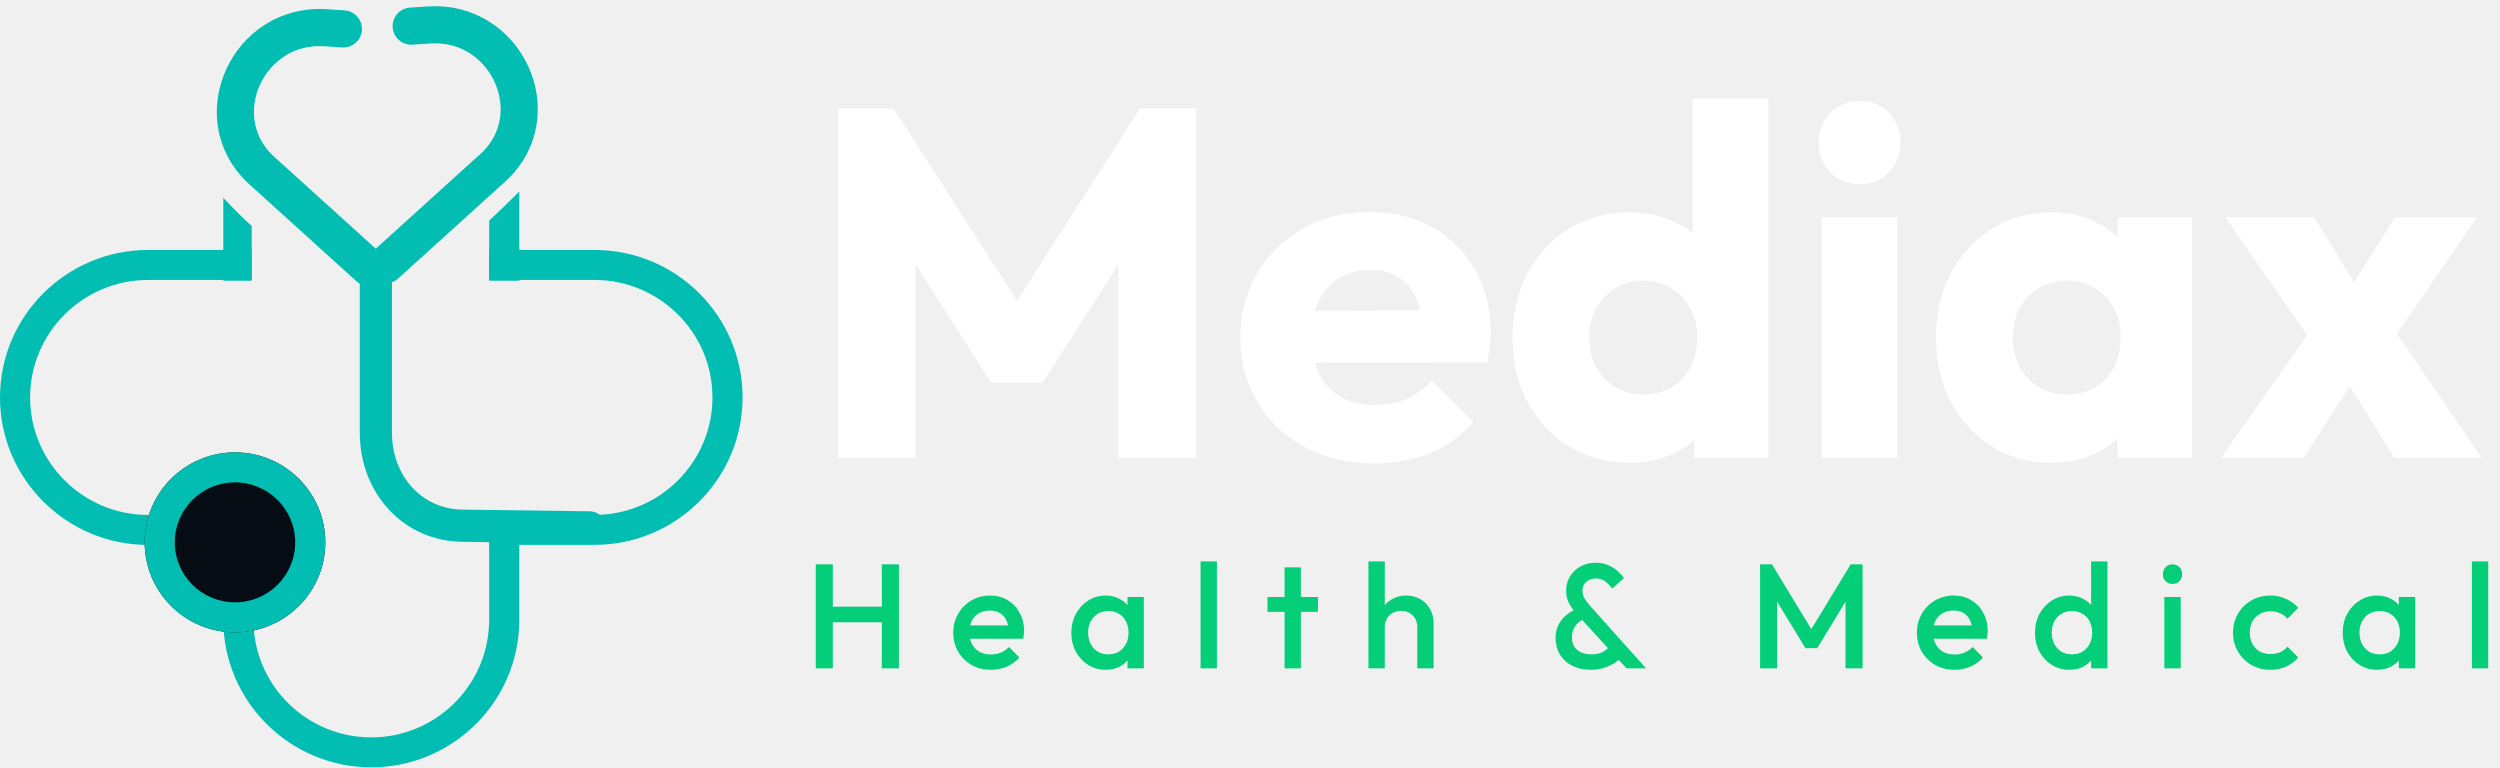
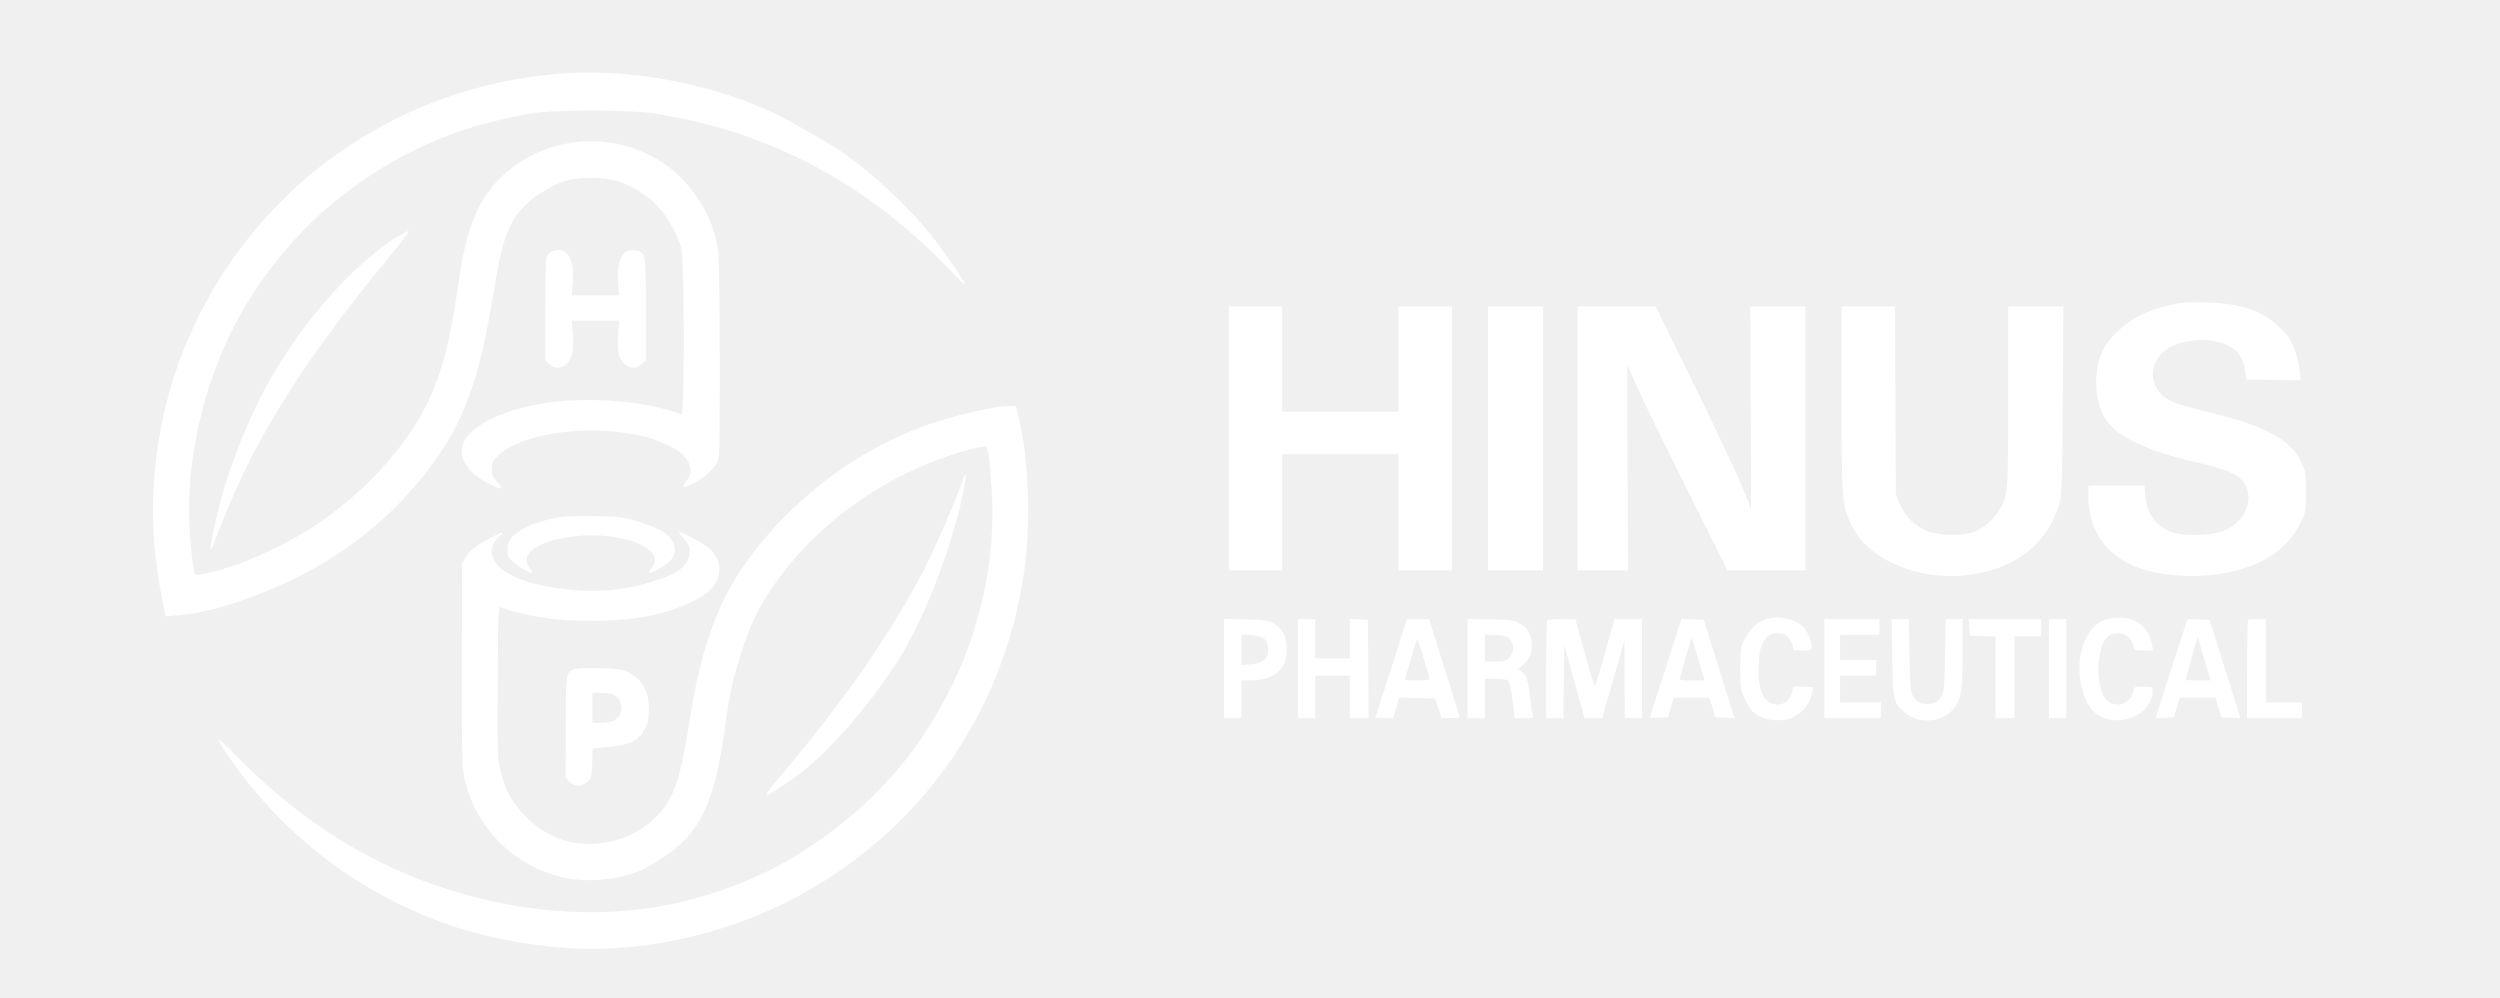
- <svg xmlns="http://www.w3.org/2000/svg" width="202" height="62" viewBox="0 0 202 62" fill="none">
-   <path d="M65.912 54V45.6H67.292V54H65.912ZM71.252 54V45.6H72.632V54H71.252ZM66.86 50.28V49.02H71.552V50.28H66.86ZM80.071 54.12C79.495 54.12 78.975 53.992 78.511 53.736C78.055 53.472 77.691 53.112 77.419 52.656C77.155 52.2 77.023 51.688 77.023 51.12C77.023 50.552 77.155 50.044 77.419 49.596C77.683 49.14 78.039 48.78 78.487 48.516C78.943 48.252 79.447 48.12 79.999 48.12C80.535 48.12 81.007 48.244 81.415 48.492C81.831 48.74 82.155 49.08 82.387 49.512C82.627 49.944 82.747 50.436 82.747 50.988C82.747 51.084 82.739 51.184 82.723 51.288C82.715 51.384 82.699 51.492 82.675 51.612H77.947V50.532H81.991L81.499 50.964C81.483 50.612 81.415 50.316 81.295 50.076C81.175 49.836 81.003 49.652 80.779 49.524C80.563 49.396 80.295 49.332 79.975 49.332C79.639 49.332 79.347 49.404 79.099 49.548C78.851 49.692 78.659 49.896 78.523 50.16C78.387 50.416 78.319 50.724 78.319 51.084C78.319 51.444 78.391 51.76 78.535 52.032C78.679 52.304 78.883 52.516 79.147 52.668C79.411 52.812 79.715 52.884 80.059 52.884C80.355 52.884 80.627 52.832 80.875 52.728C81.131 52.624 81.347 52.472 81.523 52.272L82.363 53.124C82.083 53.452 81.743 53.7 81.343 53.868C80.943 54.036 80.519 54.12 80.071 54.12ZM89.337 54.12C88.817 54.12 88.345 53.988 87.921 53.724C87.505 53.46 87.173 53.104 86.925 52.656C86.685 52.2 86.565 51.692 86.565 51.132C86.565 50.564 86.685 50.056 86.925 49.608C87.173 49.152 87.505 48.792 87.921 48.528C88.345 48.256 88.817 48.12 89.337 48.12C89.777 48.12 90.165 48.216 90.501 48.408C90.845 48.592 91.117 48.848 91.317 49.176C91.517 49.504 91.617 49.876 91.617 50.292V51.948C91.617 52.364 91.517 52.736 91.317 53.064C91.125 53.392 90.857 53.652 90.513 53.844C90.169 54.028 89.777 54.12 89.337 54.12ZM89.553 52.872C90.041 52.872 90.433 52.708 90.729 52.38C91.033 52.052 91.185 51.632 91.185 51.12C91.185 50.776 91.117 50.472 90.981 50.208C90.845 49.944 90.653 49.74 90.405 49.596C90.165 49.444 89.881 49.368 89.553 49.368C89.233 49.368 88.949 49.444 88.701 49.596C88.461 49.74 88.269 49.944 88.125 50.208C87.989 50.472 87.921 50.776 87.921 51.12C87.921 51.464 87.989 51.768 88.125 52.032C88.269 52.296 88.461 52.504 88.701 52.656C88.949 52.8 89.233 52.872 89.553 52.872ZM91.101 54V52.452L91.329 51.048L91.101 49.656V48.24H92.421V54H91.101ZM97.006 54V45.36H98.326V54H97.006ZM103.791 54V45.84H105.111V54H103.791ZM102.411 49.44V48.24H106.491V49.44H102.411ZM114.518 54V50.676C114.518 50.292 114.394 49.976 114.146 49.728C113.906 49.48 113.594 49.356 113.21 49.356C112.954 49.356 112.726 49.412 112.526 49.524C112.326 49.636 112.17 49.792 112.058 49.992C111.946 50.192 111.89 50.42 111.89 50.676L111.374 50.388C111.374 49.948 111.47 49.56 111.662 49.224C111.854 48.88 112.118 48.612 112.454 48.42C112.798 48.22 113.182 48.12 113.606 48.12C114.038 48.12 114.422 48.216 114.758 48.408C115.094 48.6 115.358 48.868 115.55 49.212C115.742 49.548 115.838 49.94 115.838 50.388V54H114.518ZM110.57 54V45.36H111.89V54H110.57ZM131.414 54L127.43 49.644C127.134 49.316 126.91 49.004 126.758 48.708C126.614 48.412 126.542 48.084 126.542 47.724C126.542 47.3 126.646 46.92 126.854 46.584C127.062 46.24 127.346 45.968 127.706 45.768C128.066 45.568 128.478 45.468 128.942 45.468C129.294 45.468 129.614 45.528 129.902 45.648C130.19 45.76 130.442 45.912 130.658 46.104C130.882 46.288 131.066 46.492 131.21 46.716L130.262 47.556C130.086 47.316 129.894 47.12 129.686 46.968C129.486 46.816 129.238 46.74 128.942 46.74C128.638 46.74 128.382 46.832 128.174 47.016C127.966 47.192 127.862 47.416 127.862 47.688C127.862 47.96 127.918 48.184 128.03 48.36C128.142 48.536 128.298 48.74 128.498 48.972L132.998 54H131.414ZM128.546 54.12C127.97 54.12 127.466 54.012 127.034 53.796C126.61 53.572 126.278 53.268 126.038 52.884C125.806 52.492 125.69 52.048 125.69 51.552C125.69 51.048 125.826 50.596 126.098 50.196C126.378 49.796 126.786 49.472 127.322 49.224L127.934 50.028C127.638 50.188 127.41 50.388 127.25 50.628C127.09 50.86 127.01 51.156 127.01 51.516C127.01 51.804 127.074 52.048 127.202 52.248C127.338 52.448 127.526 52.604 127.766 52.716C128.006 52.82 128.282 52.872 128.594 52.872C129.002 52.872 129.338 52.788 129.602 52.62C129.874 52.452 130.078 52.252 130.214 52.02L131.078 53.028C130.91 53.236 130.694 53.424 130.43 53.592C130.166 53.752 129.874 53.88 129.554 53.976C129.234 54.072 128.898 54.12 128.546 54.12ZM142.215 54V45.6H143.175L146.667 51.348H146.043L149.535 45.6H150.495V54H149.115V48.024L149.427 48.108L146.835 52.368H145.875L143.283 48.108L143.595 48.024V54H142.215ZM157.932 54.12C157.356 54.12 156.836 53.992 156.372 53.736C155.916 53.472 155.552 53.112 155.28 52.656C155.016 52.2 154.884 51.688 154.884 51.12C154.884 50.552 155.016 50.044 155.28 49.596C155.544 49.14 155.9 48.78 156.348 48.516C156.804 48.252 157.308 48.12 157.86 48.12C158.396 48.12 158.868 48.244 159.276 48.492C159.692 48.74 160.016 49.08 160.248 49.512C160.488 49.944 160.608 50.436 160.608 50.988C160.608 51.084 160.6 51.184 160.584 51.288C160.576 51.384 160.56 51.492 160.536 51.612H155.808V50.532H159.852L159.36 50.964C159.344 50.612 159.276 50.316 159.156 50.076C159.036 49.836 158.864 49.652 158.64 49.524C158.424 49.396 158.156 49.332 157.836 49.332C157.5 49.332 157.208 49.404 156.96 49.548C156.712 49.692 156.52 49.896 156.384 50.16C156.248 50.416 156.18 50.724 156.18 51.084C156.18 51.444 156.252 51.76 156.396 52.032C156.54 52.304 156.744 52.516 157.008 52.668C157.272 52.812 157.576 52.884 157.92 52.884C158.216 52.884 158.488 52.832 158.736 52.728C158.992 52.624 159.208 52.472 159.384 52.272L160.224 53.124C159.944 53.452 159.604 53.7 159.204 53.868C158.804 54.036 158.38 54.12 157.932 54.12ZM167.198 54.12C166.678 54.12 166.206 53.988 165.782 53.724C165.366 53.46 165.034 53.104 164.786 52.656C164.546 52.2 164.426 51.692 164.426 51.132C164.426 50.564 164.546 50.056 164.786 49.608C165.034 49.152 165.366 48.792 165.782 48.528C166.206 48.256 166.678 48.12 167.198 48.12C167.638 48.12 168.026 48.216 168.362 48.408C168.706 48.592 168.978 48.848 169.178 49.176C169.378 49.504 169.478 49.876 169.478 50.292V51.948C169.478 52.364 169.378 52.736 169.178 53.064C168.986 53.392 168.718 53.652 168.374 53.844C168.03 54.028 167.638 54.12 167.198 54.12ZM167.414 52.872C167.742 52.872 168.026 52.8 168.266 52.656C168.514 52.504 168.706 52.296 168.842 52.032C168.978 51.768 169.046 51.464 169.046 51.12C169.046 50.776 168.978 50.472 168.842 50.208C168.706 49.944 168.514 49.74 168.266 49.596C168.026 49.444 167.742 49.368 167.414 49.368C167.094 49.368 166.81 49.444 166.562 49.596C166.322 49.74 166.13 49.944 165.986 50.208C165.85 50.472 165.782 50.776 165.782 51.12C165.782 51.464 165.85 51.768 165.986 52.032C166.13 52.296 166.322 52.504 166.562 52.656C166.81 52.8 167.094 52.872 167.414 52.872ZM170.282 54H168.962V52.452L169.19 51.048L168.962 49.656V45.36H170.282V54ZM174.879 54V48.24H176.199V54H174.879ZM175.539 47.184C175.315 47.184 175.127 47.108 174.975 46.956C174.831 46.804 174.759 46.616 174.759 46.392C174.759 46.168 174.831 45.98 174.975 45.828C175.127 45.676 175.315 45.6 175.539 45.6C175.771 45.6 175.959 45.676 176.103 45.828C176.247 45.98 176.319 46.168 176.319 46.392C176.319 46.616 176.247 46.804 176.103 46.956C175.959 47.108 175.771 47.184 175.539 47.184ZM183.452 54.12C182.884 54.12 182.368 53.988 181.904 53.724C181.448 53.46 181.088 53.1 180.824 52.644C180.56 52.188 180.428 51.68 180.428 51.12C180.428 50.552 180.56 50.044 180.824 49.596C181.088 49.14 181.448 48.78 181.904 48.516C182.368 48.252 182.884 48.12 183.452 48.12C183.9 48.12 184.316 48.208 184.7 48.384C185.092 48.552 185.424 48.796 185.696 49.116L184.832 49.992C184.664 49.792 184.46 49.644 184.22 49.548C183.988 49.444 183.732 49.392 183.452 49.392C183.124 49.392 182.832 49.468 182.576 49.62C182.328 49.764 182.132 49.964 181.988 50.22C181.852 50.476 181.784 50.776 181.784 51.12C181.784 51.456 181.852 51.756 181.988 52.02C182.132 52.276 182.328 52.48 182.576 52.632C182.832 52.776 183.124 52.848 183.452 52.848C183.732 52.848 183.988 52.8 184.22 52.704C184.46 52.6 184.664 52.448 184.832 52.248L185.696 53.124C185.424 53.444 185.092 53.692 184.7 53.868C184.316 54.036 183.9 54.12 183.452 54.12ZM192.062 54.12C191.542 54.12 191.07 53.988 190.646 53.724C190.23 53.46 189.898 53.104 189.65 52.656C189.41 52.2 189.29 51.692 189.29 51.132C189.29 50.564 189.41 50.056 189.65 49.608C189.898 49.152 190.23 48.792 190.646 48.528C191.07 48.256 191.542 48.12 192.062 48.12C192.502 48.12 192.89 48.216 193.226 48.408C193.57 48.592 193.842 48.848 194.042 49.176C194.242 49.504 194.342 49.876 194.342 50.292V51.948C194.342 52.364 194.242 52.736 194.042 53.064C193.85 53.392 193.582 53.652 193.238 53.844C192.894 54.028 192.502 54.12 192.062 54.12ZM192.278 52.872C192.766 52.872 193.158 52.708 193.454 52.38C193.758 52.052 193.91 51.632 193.91 51.12C193.91 50.776 193.842 50.472 193.706 50.208C193.57 49.944 193.378 49.74 193.13 49.596C192.89 49.444 192.606 49.368 192.278 49.368C191.958 49.368 191.674 49.444 191.426 49.596C191.186 49.74 190.994 49.944 190.85 50.208C190.714 50.472 190.646 50.776 190.646 51.12C190.646 51.464 190.714 51.768 190.85 52.032C190.994 52.296 191.186 52.504 191.426 52.656C191.674 52.8 191.958 52.872 192.278 52.872ZM193.826 54V52.452L194.054 51.048L193.826 49.656V48.24H195.146V54H193.826ZM199.731 54V45.36H201.051V54H199.731Z" fill="#04CE78" />
-   <path d="M67.72 37V8.76H72.2L83.32 26.08H81.04L92.12 8.76H96.64V37H90.36V19.36L91.48 19.64L84.24 30.92H80.08L72.88 19.64L73.96 19.36V37H67.72ZM111.096 37.44C108.989 37.44 107.109 37.013 105.456 36.16C103.829 35.28 102.549 34.067 101.616 32.52C100.683 30.973 100.216 29.227 100.216 27.28C100.216 25.333 100.669 23.6 101.576 22.08C102.509 20.533 103.763 19.32 105.336 18.44C106.909 17.56 108.683 17.12 110.656 17.12C112.576 17.12 114.269 17.533 115.736 18.36C117.203 19.187 118.349 20.333 119.176 21.8C120.029 23.267 120.456 24.947 120.456 26.84C120.456 27.187 120.429 27.56 120.376 27.96C120.349 28.333 120.283 28.773 120.176 29.28L103.416 29.32V25.12L117.576 25.08L114.936 26.84C114.909 25.72 114.736 24.8 114.416 24.08C114.096 23.333 113.616 22.773 112.976 22.4C112.363 22 111.603 21.8 110.696 21.8C109.736 21.8 108.896 22.027 108.176 22.48C107.483 22.907 106.936 23.52 106.536 24.32C106.163 25.12 105.976 26.093 105.976 27.24C105.976 28.387 106.176 29.373 106.576 30.2C107.003 31 107.589 31.627 108.336 32.08C109.109 32.507 110.016 32.72 111.056 32.72C112.016 32.72 112.883 32.56 113.656 32.24C114.429 31.893 115.109 31.387 115.696 30.72L119.056 34.08C118.096 35.2 116.936 36.04 115.576 36.6C114.216 37.16 112.723 37.44 111.096 37.44ZM131.69 37.4C129.85 37.4 128.21 36.96 126.77 36.08C125.357 35.2 124.237 34 123.41 32.48C122.61 30.96 122.21 29.227 122.21 27.28C122.21 25.333 122.61 23.6 123.41 22.08C124.237 20.56 125.357 19.36 126.77 18.48C128.21 17.6 129.85 17.16 131.69 17.16C133.023 17.16 134.223 17.413 135.29 17.92C136.383 18.427 137.277 19.133 137.97 20.04C138.69 20.92 139.09 21.933 139.17 23.08V31.28C139.09 32.427 138.703 33.467 138.01 34.4C137.317 35.307 136.423 36.04 135.33 36.6C134.237 37.133 133.023 37.4 131.69 37.4ZM132.77 31.88C133.65 31.88 134.41 31.693 135.05 31.32C135.69 30.92 136.197 30.373 136.57 29.68C136.943 28.987 137.13 28.187 137.13 27.28C137.13 26.373 136.943 25.587 136.57 24.92C136.223 24.227 135.717 23.68 135.05 23.28C134.41 22.88 133.663 22.68 132.81 22.68C131.957 22.68 131.197 22.88 130.53 23.28C129.89 23.68 129.37 24.227 128.97 24.92C128.597 25.613 128.41 26.4 128.41 27.28C128.41 28.16 128.597 28.947 128.97 29.64C129.343 30.333 129.863 30.88 130.53 31.28C131.197 31.68 131.943 31.88 132.77 31.88ZM142.89 37H136.89V31.76L137.81 27.04L136.77 22.32V7.96H142.89V37ZM147.199 37V17.56H153.319V37H147.199ZM150.279 14.88C149.319 14.88 148.519 14.56 147.879 13.92C147.266 13.253 146.959 12.453 146.959 11.52C146.959 10.56 147.266 9.76 147.879 9.12C148.519 8.48 149.319 8.16 150.279 8.16C151.239 8.16 152.026 8.48 152.639 9.12C153.252 9.76 153.559 10.56 153.559 11.52C153.559 12.453 153.252 13.253 152.639 13.92C152.026 14.56 151.239 14.88 150.279 14.88ZM165.749 37.4C163.962 37.4 162.362 36.96 160.949 36.08C159.562 35.2 158.455 34 157.629 32.48C156.829 30.96 156.429 29.227 156.429 27.28C156.429 25.333 156.829 23.6 157.629 22.08C158.455 20.56 159.562 19.36 160.949 18.48C162.362 17.6 163.962 17.16 165.749 17.16C167.055 17.16 168.229 17.413 169.269 17.92C170.335 18.427 171.202 19.133 171.869 20.04C172.535 20.92 172.909 21.933 172.989 23.08V31.48C172.909 32.627 172.535 33.653 171.869 34.56C171.229 35.44 170.375 36.133 169.309 36.64C168.242 37.147 167.055 37.4 165.749 37.4ZM166.989 31.88C168.295 31.88 169.349 31.453 170.149 30.6C170.949 29.72 171.349 28.613 171.349 27.28C171.349 26.373 171.162 25.573 170.789 24.88C170.442 24.187 169.935 23.653 169.269 23.28C168.629 22.88 167.882 22.68 167.029 22.68C166.175 22.68 165.415 22.88 164.749 23.28C164.109 23.653 163.589 24.187 163.189 24.88C162.815 25.573 162.629 26.373 162.629 27.28C162.629 28.16 162.815 28.947 163.189 29.64C163.562 30.333 164.082 30.88 164.749 31.28C165.415 31.68 166.162 31.88 166.989 31.88ZM171.109 37V31.76L172.029 27.04L171.109 22.32V17.56H177.109V37H171.109ZM193.458 37L188.778 29.44L187.458 28.6L179.818 17.56H186.978L191.338 24.64L192.618 25.44L200.538 37H193.458ZM179.458 37L187.418 25.68L190.898 29.6L186.138 37H179.458ZM192.578 28.56L189.098 24.64L193.498 17.56H200.138L192.578 28.56Z" fill="white" />
-   <path d="M18.041 15.977V22.686H20.339V18.257C19.538 17.543 18.782 16.775 18.041 15.977Z" fill="#01BDB2" />
-   <path d="M39.526 17.828V22.686H41.959V15.478C41.158 16.271 40.347 17.059 39.526 17.828Z" fill="#01BDB2" />
-   <path d="M39.526 41.67V50.423H39.516C39.336 55.501 35.136 59.581 30 59.581C24.859 59.581 20.659 55.506 20.484 50.423H20.474V41.67H18.041V50.084C18.041 56.653 23.407 62 30 62C36.593 62 41.959 56.653 41.959 50.084V41.67H39.526Z" fill="#01BDB2" />
-   <path d="M20.474 41.67H13.851V41.605H11.959C6.708 41.605 2.433 37.345 2.433 32.113C2.433 26.881 6.708 22.621 11.959 22.621H20.339V20.197H11.959C5.366 20.197 0 25.544 0 32.113C0 38.682 5.366 44.029 11.959 44.029H20.474V41.67Z" fill="#01BDB2" />
-   <path d="M48.041 20.197H39.526V22.621H48.041C53.292 22.621 57.567 26.881 57.567 32.113C57.567 37.345 53.292 41.605 48.041 41.605H44.932V41.67H39.526V44.024H48.041C54.634 44.024 60 38.677 60 32.108C60 25.539 54.634 20.197 48.041 20.197Z" fill="#01BDB2" />
-   <path d="M18.987 51.096C14.962 51.096 11.689 47.834 11.689 43.824C11.689 39.814 14.962 36.552 18.987 36.552C23.012 36.552 26.286 39.814 26.286 43.824C26.286 47.834 23.012 51.096 18.987 51.096ZM18.987 38.976C16.304 38.976 14.121 41.151 14.121 43.824C14.121 46.498 16.304 48.672 18.987 48.672C21.67 48.672 23.853 46.498 23.853 43.824C23.853 41.151 21.67 38.976 18.987 38.976Z" fill="#050C14" />
-   <path d="M22.673 47.634C24.784 45.531 24.784 42.12 22.673 40.016C20.562 37.913 17.139 37.913 15.027 40.016C12.916 42.12 12.916 45.531 15.027 47.634C17.139 49.738 20.562 49.738 22.673 47.634Z" fill="#050C14" />
-   <path d="M18.987 51.096C14.962 51.096 11.689 47.834 11.689 43.824C11.689 39.814 14.962 36.552 18.987 36.552C23.012 36.552 26.286 39.814 26.286 43.824C26.286 47.834 23.012 51.096 18.987 51.096ZM18.987 38.976C16.304 38.976 14.121 41.151 14.121 43.824C14.121 46.498 16.304 48.672 18.987 48.672C21.67 48.672 23.853 46.498 23.853 43.824C23.853 41.151 21.67 38.976 18.987 38.976Z" fill="#01BDB2" />
-   <path d="M30.37 21.474V34.966C30.37 39.111 33.309 42.478 37.469 42.478L47.636 42.612" stroke="#01BDB2" stroke-width="2.6" stroke-miterlimit="10" stroke-linecap="round" stroke-linejoin="round" />
-   <path d="M27.747 2.336L26.291 2.241C20.084 1.827 16.544 9.413 21.045 13.688C21.165 13.803 21.295 13.917 21.425 14.027L29.8 21.608" stroke="#01BDB2" stroke-width="3" stroke-miterlimit="10" stroke-linecap="round" stroke-linejoin="round" />
-   <path d="M33.224 2.111L34.681 2.016C40.888 1.602 44.427 9.189 39.927 13.463C39.806 13.578 39.676 13.693 39.546 13.803L31.171 21.384" stroke="#01BDB2" stroke-width="3" stroke-miterlimit="10" stroke-linecap="round" stroke-linejoin="round" />
+ <svg xmlns="http://www.w3.org/2000/svg" width="1591" height="635" viewBox="0 0 1591 635" version="1.1">
+   <path d="M 255.596 149.077 C 244.248 155.159, 226.329 170.372, 212.453 185.704 C 180.548 220.957, 159.381 258.415, 143.628 307.500 C 138.319 324.042, 131.491 356.533, 135.012 348.500 C 135.494 347.400, 138.431 339.975, 141.537 332 C 162.351 278.574, 194.428 227.796, 248.879 162.078 C 258.453 150.522, 260.989 147, 259.735 147 C 259.590 147, 257.727 147.935, 255.596 149.077 M 351.315 160.007 C 350.114 160.491, 348.651 161.783, 348.065 162.878 C 347.375 164.168, 347 176.171, 347 196.980 L 347 229.091 349.455 231.545 C 354.987 237.078, 363.051 232.812, 364.429 223.625 C 364.827 220.973, 364.840 215.472, 364.459 211.401 L 363.765 204 378.872 204 L 393.978 204 393.370 212.750 C 392.994 218.155, 393.198 223.104, 393.905 225.696 C 396.020 233.458, 403.603 236.488, 408.545 231.545 L 411 229.091 411 196.656 C 411 160.386, 411.022 160.503, 404 159.379 C 396.170 158.127, 392.314 165.529, 393.388 179.750 L 394.012 188 378.902 188 L 363.792 188 364.468 180.250 C 365.854 164.354, 360.599 156.266, 351.315 160.007 M 1386.500 193.033 C 1377.177 194.468, 1365.093 198.562, 1358.500 202.518 C 1351.406 206.773, 1342.849 214.900, 1339.564 220.500 C 1331.845 233.662, 1332.178 255.259, 1340.286 267.254 C 1347.735 278.274, 1366.890 287.208, 1398.500 294.406 C 1416.469 298.498, 1423.803 301.564, 1427.632 306.584 C 1433.001 313.623, 1431.689 324.363, 1424.594 331.458 C 1418.154 337.899, 1410.999 340.305, 1398 340.402 C 1385.873 340.492, 1380.783 339.242, 1374.847 334.714 C 1369.230 330.429, 1365.915 323.807, 1365.252 315.546 L 1364.726 309 1346.863 309 L 1329 309 1329 315.451 C 1329 339.258, 1342.324 356.372, 1365.956 362.921 C 1377.530 366.128, 1393.042 367.339, 1405.976 366.046 C 1435.573 363.087, 1454.882 351.833, 1464.385 332 C 1467.360 325.793, 1467.500 324.936, 1467.497 313 C 1467.494 301.398, 1467.291 300.060, 1464.670 294.383 C 1457.897 279.711, 1441.967 271.151, 1404.530 262.067 C 1395.437 259.860, 1385.752 257.089, 1383.007 255.908 C 1366.278 248.711, 1365.662 228.779, 1381.914 220.543 C 1388.056 217.431, 1398.059 215.664, 1404.983 216.469 C 1420.352 218.255, 1427.380 224.134, 1428.885 236.461 L 1429.500 241.500 1446.851 241.774 L 1464.202 242.048 1463.480 235.830 C 1462.659 228.756, 1459.977 220.317, 1457.039 215.562 C 1453.580 209.966, 1444.253 201.989, 1437.738 199.053 C 1434.307 197.507, 1428.125 195.471, 1424 194.528 C 1415.201 192.517, 1395.064 191.714, 1386.500 193.033 M 782 279 L 782 363 799 363 L 816 363 816 326 L 816 289 853 289 L 890 289 890 326 L 890 363 907 363 L 924 363 924 279 L 924 195 907 195 L 890 195 890 228.500 L 890 262 853 262 L 816 262 816 228.500 L 816 195 799 195 L 782 195 782 279 M 947 279 L 947 363 964.500 363 L 982 363 982 279 L 982 195 964.500 195 L 947 195 947 279 M 1004 279 L 1004 363 1020.065 363 L 1036.130 363 1035.815 297.583 C 1035.642 261.603, 1035.572 232.241, 1035.660 232.333 C 1035.747 232.425, 1038.280 238.125, 1041.289 245 C 1044.297 251.875, 1058.599 281.238, 1073.071 310.250 L 1099.383 363 1124.192 363 L 1149 363 1149 279 L 1149 195 1131.434 195 L 1113.869 195 1114.184 259.417 C 1114.358 294.847, 1114.428 323.759, 1114.340 323.667 C 1114.251 323.575, 1111.864 317.650, 1109.035 310.500 C 1106.206 303.350, 1092.586 274.438, 1078.768 246.250 L 1053.644 195 1028.822 195 L 1004 195 1004 279 M 1172 254.053 C 1172 319.135, 1172.142 320.955, 1178.257 334 C 1188.510 355.872, 1219.822 369.583, 1251.463 366.055 C 1282.016 362.648, 1302.999 346.483, 1310.594 320.500 C 1312.158 315.151, 1312.390 308.021, 1312.738 254.750 L 1313.127 195 1295.564 195 L 1278 195 1278 252.318 C 1278 314.596, 1277.963 315.060, 1272.297 324.747 C 1268.837 330.664, 1261.792 336.565, 1255.671 338.673 C 1248.090 341.285, 1234.346 340.959, 1226.559 337.984 C 1218.773 335.008, 1212.087 328.369, 1208.893 320.441 L 1206.500 314.500 1206.220 254.750 L 1205.940 195 1188.970 195 L 1172 195 1172 254.053 M 620 261.938 C 592.982 268.073, 572.015 276.274, 549.500 289.512 C 511.637 311.774, 477.007 347.739, 460.443 382 C 451.104 401.319, 444.048 425.793, 439.526 454.557 C 433.988 489.784, 430.913 501.187, 424.117 511.693 C 413.958 527.396, 394.910 537.159, 374.500 537.123 C 359.776 537.096, 346.216 531.221, 334.990 520.004 C 326.489 511.510, 322.086 504.023, 319.088 492.965 C 316.514 483.473, 316.532 483.952, 316.786 430.643 C 316.988 388.380, 317.101 385.825, 318.750 386.464 C 333.132 392.035, 353.332 395.108, 375.483 395.096 C 401.529 395.081, 419.169 392.079, 436.729 384.673 C 450.335 378.935, 456.648 372.767, 457.660 364.225 C 458.362 358.293, 455.761 352.495, 450.513 348.295 C 446.595 345.158, 432.843 337.823, 432.161 338.505 C 431.918 338.748, 433.358 340.760, 435.360 342.976 C 438.289 346.218, 439 347.800, 439 351.070 C 439 355.730, 435.710 360.780, 430.626 363.922 C 424.850 367.492, 407.645 372.860, 396.500 374.570 C 369.989 378.638, 335.473 373.527, 320.798 363.361 C 311.534 356.944, 310.309 347.678, 317.878 341.286 C 322.728 337.191, 317.837 338.851, 308.317 344.532 C 301.119 348.827, 298.485 351.023, 296.532 354.355 L 294.017 358.646 293.924 423.073 C 293.844 478.037, 294.060 488.561, 295.395 494.721 C 302.272 526.448, 326.601 551.029, 358.500 558.480 C 369.245 560.989, 384.418 560.657, 396.105 557.656 C 406.952 554.870, 410.505 553.230, 422.234 545.595 C 445.643 530.357, 454.986 510.556, 461.443 462.500 C 464.314 441.128, 466.312 432.199, 472.555 412.829 C 476.875 399.425, 481.273 389.948, 488.440 378.593 C 515.400 335.879, 562.316 301.586, 613.718 287.020 C 619.888 285.271, 625.733 283.994, 626.707 284.182 C 628.855 284.596, 629.458 288.215, 631.042 310.191 C 632.730 333.622, 630.627 358.783, 624.998 382.500 C 617.706 413.218, 606.601 438.825, 588.566 466.505 C 570.923 493.584, 545.859 518.593, 517.500 537.415 C 500.378 548.779, 492.309 553.179, 475.485 560.324 C 430.216 579.548, 382.300 585.061, 331.126 576.932 C 263.706 566.223, 203.537 534.694, 152.882 483.530 C 145.564 476.138, 139.410 470.256, 139.207 470.460 C 138.040 471.627, 152.625 492.344, 163.525 505 C 187.154 532.438, 212.689 553.173, 243.500 569.941 C 278.443 588.958, 314.635 599.476, 357.397 603.042 C 405.501 607.052, 459.371 595.667, 505 571.847 C 584.908 530.131, 638.400 454.654, 651.596 365 C 656.246 333.414, 654.855 292.305, 648.230 265.500 L 646.500 258.500 641.500 258.346 C 638.750 258.261, 629.075 259.878, 620 261.938 M 355 329.376 C 344.142 331.501, 336.924 333.987, 331.450 337.489 C 324.794 341.747, 323 344.372, 323 349.854 C 323 353.578, 323.532 354.765, 326.417 357.486 C 329.796 360.674, 338.001 365.333, 338.809 364.524 C 339.040 364.294, 338.277 362.896, 337.114 361.418 C 329.986 352.356, 342.960 343.554, 367 341.142 C 387.669 339.068, 410.025 344.284, 415.358 352.424 C 417.528 355.736, 417.429 357.589, 414.891 361.153 C 413.731 362.782, 413.021 364.354, 413.312 364.646 C 413.961 365.295, 422.662 360.415, 425.721 357.687 C 429.222 354.564, 430.378 349.841, 428.653 345.711 C 426.358 340.218, 421.124 336.872, 408.255 332.668 C 396.747 328.909, 396.132 328.821, 379 328.467 C 367.477 328.228, 359.280 328.539, 355 329.376" stroke="none" fill="#ffffff" fill-rule="evenodd" />
+   <path d="M 353.500 47.097 C 305.769 51.483, 261.687 66.767, 223.059 92.325 C 204.417 104.659, 192.730 114.228, 177.664 129.494 C 137.817 169.869, 111.159 221.559, 101.590 277 C 95.666 311.326, 95.998 343.358, 102.642 378.376 L 105.274 392.251 112.802 391.569 C 130.500 389.965, 145.379 385.918, 170 376.010 C 209.561 360.090, 242.768 335.826, 268.567 303.988 C 292.786 274.101, 303.846 246.713, 312.523 195.144 C 317.989 162.662, 320.026 153.964, 324.342 144.682 C 328.602 135.520, 334.755 128.759, 344.369 122.675 C 355.256 115.786, 361.559 113.746, 373.560 113.224 C 388.663 112.568, 400.851 116.558, 413.198 126.198 C 421.673 132.816, 430.657 146.748, 433.508 157.693 C 435.641 165.882, 435.752 264.503, 433.628 263.687 C 409.907 254.585, 370.392 251.913, 341.521 257.459 C 312.986 262.940, 294.044 274.607, 293.810 286.847 C 293.660 294.680, 300.391 302.688, 311.643 308.065 C 319.865 311.993, 320.925 311.766, 316.616 306.997 C 313.609 303.668, 313 302.249, 313 298.568 C 313 294.941, 313.586 293.528, 316.250 290.735 C 328.853 277.523, 364.948 270.752, 397.500 275.493 C 409.211 277.199, 412.422 278.050, 421.912 281.964 C 430.802 285.630, 435.580 289.256, 438.145 294.285 C 440.486 298.874, 440.054 301.910, 436.371 306.750 C 433.618 310.368, 434.323 310.728, 439.737 308.465 C 445.741 305.957, 453.842 299.229, 456.035 294.931 C 458.037 291.008, 458.081 289.495, 458.022 227.665 C 457.989 192.876, 457.552 161.957, 457.051 158.956 C 454.641 144.530, 449.139 132.076, 440.230 120.880 C 430.695 108.899, 421.357 101.833, 407.350 96.002 C 372.210 81.373, 329.716 93.719, 309.096 124.548 C 301.458 135.968, 296.226 151.443, 293.054 172 C 292.418 176.125, 291.240 183.775, 290.437 189 C 285.725 219.655, 281.200 236.654, 273.031 254.382 C 259.244 284.304, 229.645 316.271, 196.500 337.033 C 183.534 345.156, 163.126 355.060, 150.500 359.358 C 138.747 363.359, 125.298 366.631, 124.380 365.713 C 123.128 364.461, 121.246 349.337, 120.559 335 C 118.766 297.624, 126.772 256.887, 143.256 219.500 C 158.383 185.192, 185.005 150.652, 214.500 127.067 C 251.152 97.759, 289.125 80.798, 337 72.352 C 352.002 69.706, 400.226 69.674, 417 72.300 C 490.778 83.850, 554.400 118.094, 607.267 174.710 C 610.970 178.676, 614 181.413, 614 180.792 C 614 179.042, 600.549 159.557, 592.099 149.067 C 577.833 131.356, 556.708 111.546, 537.500 97.865 C 529.838 92.408, 501.633 76.204, 492.049 71.754 C 450.260 52.348, 397.855 43.022, 353.500 47.097 M 613.410 303.607 C 608.510 318.172, 594.226 351.001, 586.264 366 C 573.748 389.576, 554.244 420.234, 538.612 440.904 C 534.700 446.077, 530.600 451.549, 529.500 453.065 C 523.266 461.656, 507.285 481.495, 494.750 496.206 C 488.744 503.254, 486.983 506, 488.469 506 C 489.452 506, 504.761 495.690, 510.449 491.198 C 529.855 475.872, 553.564 448.378, 571.415 420.500 C 587.850 394.833, 605.413 349.569, 613.050 313.191 C 614.241 307.521, 614.952 302.619, 614.631 302.298 C 614.310 301.977, 613.760 302.566, 613.410 303.607 M 1123.239 394.335 C 1117.840 396.293, 1113.333 400.620, 1110.336 406.724 C 1107.663 412.168, 1107.500 413.246, 1107.500 425.500 C 1107.500 437.644, 1107.684 438.893, 1110.297 444.473 C 1113.695 451.730, 1115.325 453.613, 1120.497 456.253 C 1125.766 458.942, 1136.067 459.102, 1141 456.572 C 1146.818 453.587, 1150.937 448.950, 1152.527 443.596 C 1153.337 440.868, 1154 438.269, 1154 437.818 C 1154 437.368, 1151.125 437, 1147.611 437 L 1141.223 437 1140.596 440.340 C 1139.672 445.267, 1135.774 448.486, 1130.889 448.358 C 1122.445 448.137, 1118.479 439.573, 1119.199 423.113 C 1119.520 415.751, 1120.132 412.513, 1121.813 409.283 C 1124.407 404.298, 1126.479 403, 1131.845 403 C 1135.058 403, 1136.319 403.591, 1138.411 406.077 C 1139.835 407.769, 1141 410.244, 1141 411.577 C 1141 413.872, 1141.317 414, 1147 414 C 1152.884 414, 1153 413.947, 1152.978 411.250 C 1152.949 407.606, 1149.852 401.041, 1146.868 398.298 C 1141.475 393.340, 1130.881 391.563, 1123.239 394.335 M 1339.500 394.490 C 1327.321 398.760, 1320.466 417.474, 1324.364 435.812 C 1327.182 449.070, 1333.043 456.112, 1342.798 457.962 C 1356.258 460.514, 1369.885 451.384, 1369.978 439.750 C 1370 437.053, 1369.884 437, 1364 437 C 1359.248 437, 1358 437.322, 1358 438.550 C 1358 439.402, 1357.295 441.462, 1356.434 443.128 C 1352.750 450.252, 1342.239 450.058, 1338.692 442.800 C 1335.770 436.822, 1334.599 426.654, 1335.915 418.687 C 1337.807 407.226, 1341.135 403, 1348.268 403 C 1352.805 403, 1356.715 406.325, 1357.645 410.974 C 1358.238 413.938, 1358.374 414, 1364.236 414 L 1370.223 414 1369.528 410.250 C 1367.979 401.879, 1363.628 396.658, 1356.101 394.138 C 1351.561 392.618, 1344.408 392.770, 1339.500 394.490 M 779 425.404 L 779 457 784.500 457 L 790 457 790 445 L 790 433 795.557 433 C 812.018 433, 820.191 424.972, 818.686 410.282 C 818 403.589, 815.702 399.774, 810.590 396.844 C 806.953 394.760, 804.977 394.462, 792.750 394.154 L 779 393.808 779 425.404 M 826 425.500 L 826 457 831.500 457 L 837 457 837 443.500 L 837 430 848 430 L 859 430 859 443.500 L 859 457 865.014 457 L 871.028 457 870.764 425.750 L 870.500 394.500 864.750 394.200 L 859 393.900 859 406.450 L 859 419 848 419 L 837 419 837 406.500 L 837 394 831.500 394 L 826 394 826 425.500 M 890.156 410.250 C 887.302 419.188, 882.774 433.363, 880.093 441.750 L 875.220 457 880.986 457 L 886.752 457 888.622 450.470 L 890.492 443.941 901.941 444.220 L 913.390 444.500 915.388 450.750 L 917.385 457 923.300 457 C 927.590 457, 929.098 456.657, 928.791 455.750 C 928.559 455.063, 924.126 440.887, 918.941 424.250 L 909.513 394 902.429 394 L 895.344 394 890.156 410.250 M 934 425.408 L 934 457 939.500 457 L 945 457 945 444.500 L 945 432 951.878 432 C 956.705 432, 959.118 432.438, 959.974 433.468 C 960.644 434.276, 961.627 438.438, 962.159 442.718 C 962.690 446.998, 963.343 451.962, 963.608 453.750 L 964.091 457 970.152 457 C 975.517 457, 976.136 456.799, 975.535 455.250 C 975.162 454.288, 974.418 449.450, 973.882 444.500 C 972.657 433.181, 971.440 429.334, 968.466 427.386 L 966.110 425.842 969.494 422.871 C 973.611 419.256, 975.402 414.259, 974.727 408.267 C 974.136 403.031, 971.657 399.304, 966.895 396.500 C 964.005 394.797, 961.308 394.449, 948.750 394.158 L 934 393.817 934 425.408 M 984.667 394.667 C 984.300 395.033, 984 409.208, 984 426.167 L 984 457 989.482 457 L 994.963 457 995.232 433.750 L 995.500 410.500 1001.916 433.750 L 1008.333 457 1013.972 457 L 1019.611 457 1026.731 432.250 L 1033.850 407.500 1033.925 432.250 L 1034 457 1039.500 457 L 1045 457 1045 425.500 L 1045 394 1036.250 394.001 L 1027.500 394.002 1021.548 415.067 C 1018.275 426.652, 1015.317 436.304, 1014.976 436.515 C 1014.634 436.726, 1011.698 427.247, 1008.451 415.450 L 1002.548 394 993.941 394 C 989.207 394, 985.033 394.300, 984.667 394.667 M 1060.999 422.207 C 1055.987 437.768, 1051.462 451.805, 1050.943 453.399 C 1050.424 454.994, 1050 456.479, 1050 456.699 C 1050 456.920, 1052.576 456.965, 1055.725 456.800 L 1061.449 456.500 1063.311 450.250 L 1065.174 444 1076.551 444 L 1087.928 444 1089.765 450.250 L 1091.602 456.500 1097.734 456.796 L 1103.866 457.092 1101.441 449.296 C 1100.107 445.008, 1095.706 430.925, 1091.661 418 L 1084.307 394.500 1077.210 394.207 L 1070.113 393.915 1060.999 422.207 M 1161 425.500 L 1161 457 1179 457 L 1197 457 1197 452 L 1197 447 1184 447 L 1171 447 1171 438.500 L 1171 430 1182.500 430 L 1194 430 1194 425 L 1194 420 1182.500 420 L 1171 420 1171 412 L 1171 404 1183.500 404 L 1196 404 1196 399 L 1196 394 1178.500 394 L 1161 394 1161 425.500 M 1204.193 418.250 C 1204.615 445.531, 1204.935 447.010, 1211.731 453.142 C 1220.575 461.122, 1235.692 460.096, 1243.350 450.996 C 1248.103 445.347, 1249 439.765, 1249 415.818 L 1249 394 1243.582 394 L 1238.164 394 1237.830 416.750 C 1237.545 436.150, 1237.237 439.974, 1235.738 442.720 C 1233.586 446.661, 1231.243 448, 1226.500 448 C 1221.752 448, 1219.408 446.658, 1217.281 442.720 C 1215.809 439.996, 1215.485 435.996, 1215.175 416.750 L 1214.810 394 1209.314 394 L 1203.818 394 1204.193 418.250 M 1253.198 399.250 L 1253.500 404.500 1261.750 404.790 L 1270 405.081 1270 431.040 L 1270 457 1276 457 L 1282 457 1282 431 L 1282 405 1290.500 405 L 1299 405 1299 399.500 L 1299 394 1275.948 394 L 1252.895 394 1253.198 399.250 M 1304 425.500 L 1304 457 1309.500 457 L 1315 457 1315 425.500 L 1315 394 1309.500 394 L 1304 394 1304 425.500 M 1382.999 422.207 C 1377.987 437.768, 1373.462 451.805, 1372.943 453.399 C 1372.424 454.994, 1372 456.479, 1372 456.699 C 1372 456.920, 1374.576 456.965, 1377.725 456.800 L 1383.449 456.500 1385.311 450.250 L 1387.174 444 1398.551 444 L 1409.928 444 1411.765 450.250 L 1413.602 456.500 1419.722 456.796 L 1425.842 457.091 1422.316 445.796 C 1420.376 439.583, 1415.961 425.500, 1412.505 414.500 L 1406.222 394.500 1399.168 394.207 L 1392.113 393.915 1382.999 422.207 M 1430.667 394.667 C 1430.300 395.033, 1430 409.208, 1430 426.167 L 1430 457 1447.500 457 L 1465 457 1465 452 L 1465 447 1453.500 447 L 1442 447 1442 420.500 L 1442 394 1436.667 394 C 1433.733 394, 1431.033 394.300, 1430.667 394.667 M 790 413.639 L 790 423.278 796.094 422.725 C 803.855 422.021, 807 419.436, 807 413.760 C 807 411.620, 806.559 409.045, 806.021 408.039 C 804.764 405.691, 799.880 404, 794.351 404 L 790 404 790 413.639 M 945 412.387 L 945 421 951.545 421 C 957.162 421, 958.439 420.652, 960.545 418.545 C 963.555 415.536, 963.817 410.231, 961.120 406.900 C 959.546 404.956, 958.086 404.514, 952.120 404.177 L 945 403.774 945 412.387 M 1073.208 416.746 C 1071.399 423.211, 1069.659 429.512, 1069.343 430.750 C 1068.781 432.944, 1068.966 433, 1076.768 433 L 1084.769 433 1080.868 419.750 C 1078.723 412.462, 1076.861 406.161, 1076.732 405.746 C 1076.603 405.331, 1075.017 410.281, 1073.208 416.746 M 1395.208 416.746 C 1393.399 423.211, 1391.659 429.512, 1391.343 430.750 C 1390.781 432.944, 1390.966 433, 1398.768 433 L 1406.769 433 1402.868 419.750 C 1400.723 412.462, 1398.861 406.161, 1398.732 405.746 C 1398.603 405.331, 1397.017 410.281, 1395.208 416.746 M 898.090 418.635 C 896.299 425.034, 894.598 430.884, 894.310 431.635 C 893.893 432.720, 895.471 433, 902 433 C 908.144 433, 910.101 432.685, 909.765 431.750 C 909.518 431.063, 907.805 425.212, 905.957 418.750 C 904.110 412.288, 902.317 407, 901.973 407 C 901.628 407, 899.881 412.236, 898.090 418.635 M 364.500 426.149 C 360.098 428.802, 360.065 429.076, 360.032 462.795 L 360 495.091 362.455 497.545 C 365.633 500.724, 370.027 500.740, 373.694 497.588 C 376.340 495.313, 376.519 494.639, 376.840 485.791 L 377.179 476.407 387.653 475.306 C 401.532 473.847, 406.384 471.436, 410.221 464.091 C 412.562 459.610, 412.997 457.568, 412.978 451.136 C 412.945 439.571, 408.971 432.653, 399.513 427.695 C 396.080 425.896, 393.403 425.544, 381 425.268 C 370.937 425.043, 365.888 425.313, 364.500 426.149 M 377 450.500 L 377 460 382.550 460 C 389.656 460, 393.510 458.014, 394.966 453.603 C 395.871 450.862, 395.796 449.449, 394.598 446.579 C 392.815 442.312, 389.954 441, 382.435 441 L 377 441 377 450.500" stroke="none" fill="#ffffff" fill-rule="evenodd" />
</svg>
